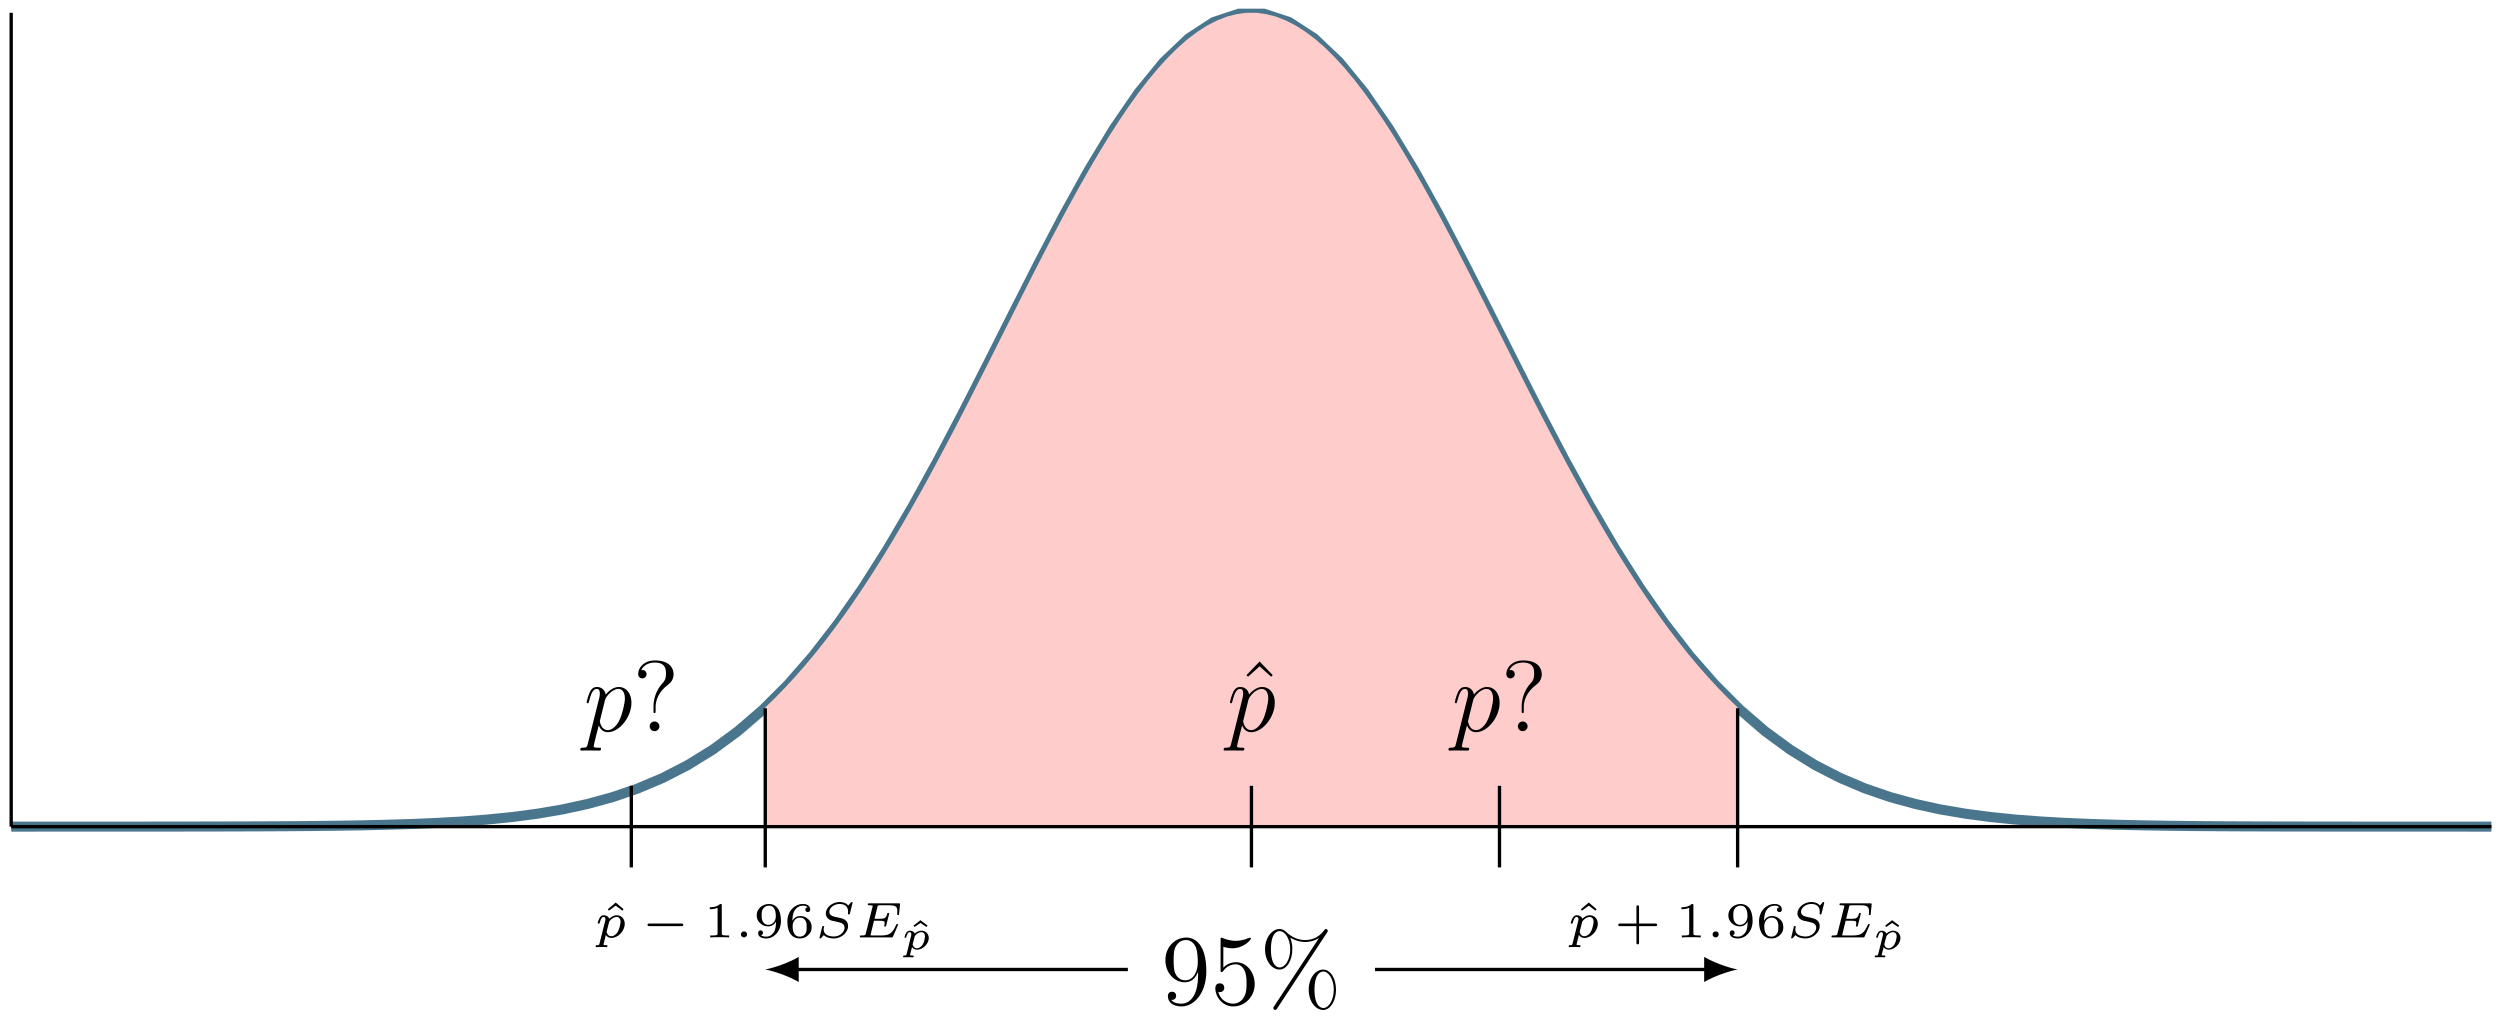
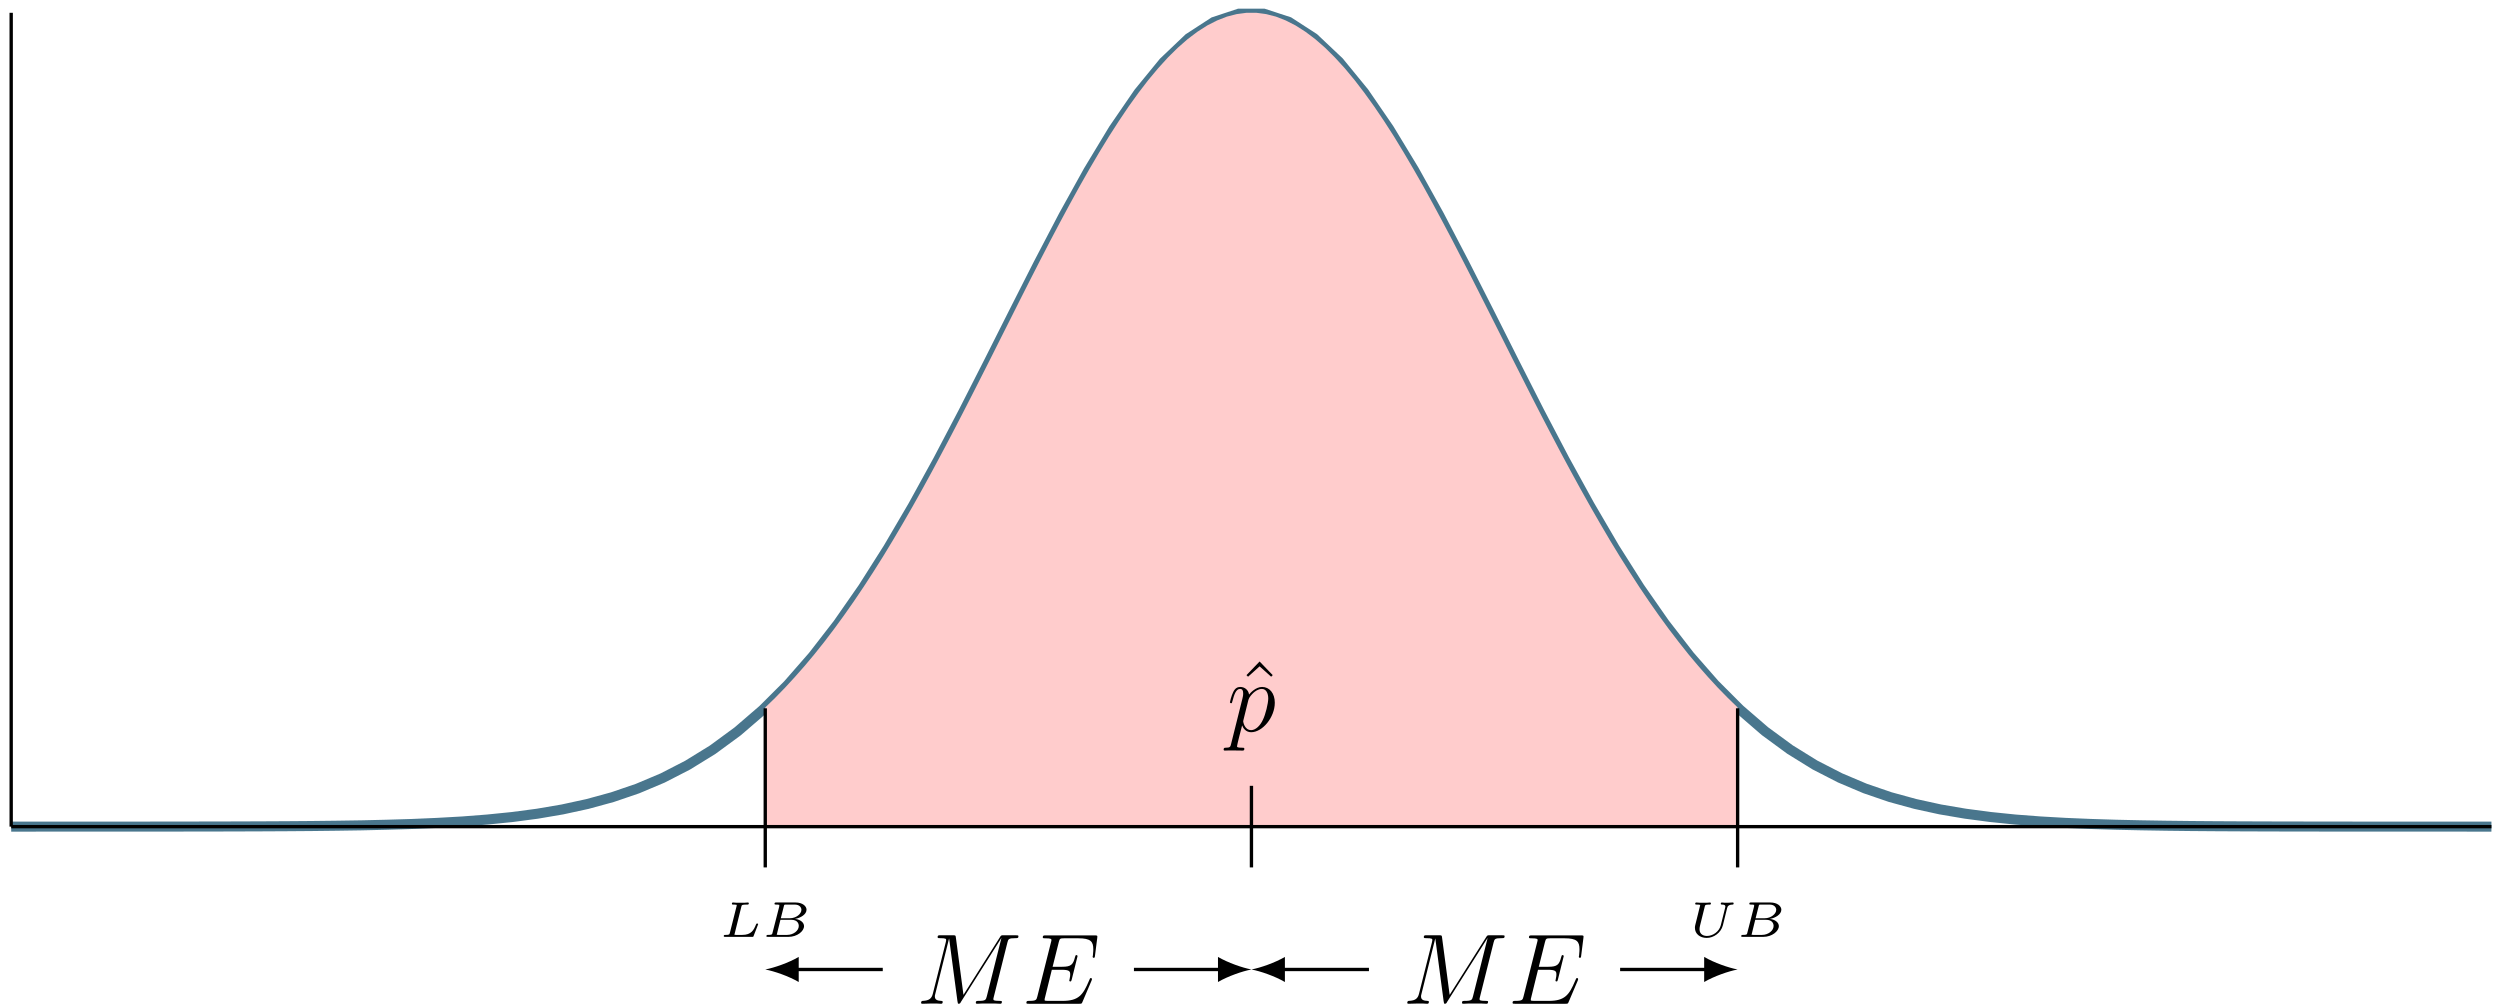
- <svg xmlns="http://www.w3.org/2000/svg" xmlns:xlink="http://www.w3.org/1999/xlink" width="297.68pt" height="120.968pt" viewBox="0 0 297.68 120.968" version="1.1">
+ <svg xmlns="http://www.w3.org/2000/svg" xmlns:xlink="http://www.w3.org/1999/xlink" width="297.68pt" height="120.008pt" viewBox="0 0 297.68 120.008" version="1.1">
  <defs>
    <g>
      <symbol overflow="visible" id="glyph0-0">
        <path style="stroke:none;" d="" />
      </symbol>
      <symbol overflow="visible" id="glyph0-1">
        <path style="stroke:none;" d="M 2.922 -8.297 L 1.359 -6.672 L 1.547 -6.484 L 2.922 -7.719 L 4.297 -6.484 L 4.484 -6.672 Z M 2.922 -8.297 " />
      </symbol>
-       <symbol overflow="visible" id="glyph0-2">
-         <path style="stroke:none;" d="M 4.375 -3.484 C 4.375 -0.656 3.125 -0.078 2.406 -0.078 C 2.109 -0.078 1.484 -0.109 1.188 -0.531 L 1.25 -0.531 C 1.344 -0.5 1.766 -0.578 1.766 -1.016 C 1.766 -1.281 1.594 -1.5 1.281 -1.5 C 0.969 -1.5 0.781 -1.297 0.781 -0.984 C 0.781 -0.25 1.375 0.25 2.422 0.25 C 3.906 0.25 5.359 -1.344 5.359 -3.938 C 5.359 -7.141 4.016 -7.953 2.969 -7.953 C 1.656 -7.953 0.484 -6.844 0.484 -5.266 C 0.484 -3.688 1.609 -2.625 2.797 -2.625 C 3.688 -2.625 4.141 -3.266 4.375 -3.875 Z M 2.844 -2.859 C 2.094 -2.859 1.766 -3.469 1.656 -3.688 C 1.469 -4.141 1.469 -4.719 1.469 -5.266 C 1.469 -5.922 1.469 -6.5 1.781 -7 C 2 -7.312 2.312 -7.656 2.969 -7.656 C 3.641 -7.656 4 -7.062 4.109 -6.797 C 4.344 -6.203 4.344 -5.188 4.344 -5.016 C 4.344 -4 3.891 -2.859 2.844 -2.859 Z M 2.844 -2.859 " />
-       </symbol>
-       <symbol overflow="visible" id="glyph0-3">
-         <path style="stroke:none;" d="M 1.531 -6.844 C 2.047 -6.688 2.469 -6.672 2.594 -6.672 C 3.938 -6.672 4.812 -7.656 4.812 -7.828 C 4.812 -7.875 4.781 -7.938 4.703 -7.938 C 4.688 -7.938 4.656 -7.938 4.547 -7.891 C 3.891 -7.609 3.312 -7.562 3 -7.562 C 2.219 -7.562 1.656 -7.812 1.422 -7.906 C 1.344 -7.938 1.312 -7.938 1.297 -7.938 C 1.203 -7.938 1.203 -7.859 1.203 -7.672 L 1.203 -4.125 C 1.203 -3.906 1.203 -3.844 1.344 -3.844 C 1.406 -3.844 1.422 -3.844 1.547 -4 C 1.875 -4.484 2.438 -4.766 3.031 -4.766 C 3.672 -4.766 3.984 -4.188 4.078 -3.984 C 4.281 -3.516 4.297 -2.922 4.297 -2.469 C 4.297 -2.016 4.297 -1.344 3.953 -0.797 C 3.688 -0.375 3.234 -0.078 2.703 -0.078 C 1.906 -0.078 1.141 -0.609 0.922 -1.484 C 0.984 -1.453 1.047 -1.453 1.109 -1.453 C 1.312 -1.453 1.641 -1.562 1.641 -1.969 C 1.641 -2.312 1.406 -2.5 1.109 -2.5 C 0.891 -2.5 0.578 -2.391 0.578 -1.922 C 0.578 -0.906 1.406 0.25 2.719 0.25 C 4.078 0.25 5.266 -0.891 5.266 -2.406 C 5.266 -3.828 4.297 -5.016 3.047 -5.016 C 2.359 -5.016 1.844 -4.703 1.531 -4.375 Z M 1.531 -6.844 " />
-       </symbol>
-       <symbol overflow="visible" id="glyph0-4">
-         <path style="stroke:none;" d="M 9.094 -1.734 C 9.094 -3.109 8.422 -4.141 7.562 -4.141 C 6.688 -4.141 5.844 -3.156 5.844 -1.75 C 5.844 -0.281 6.703 0.672 7.562 0.672 C 8.422 0.672 9.094 -0.406 9.094 -1.734 Z M 7.578 0.438 C 7.406 0.438 6.531 0.344 6.531 -1.734 C 6.531 -3.844 7.406 -3.906 7.578 -3.906 C 8.234 -3.906 8.828 -2.969 8.828 -1.75 C 8.828 -0.484 8.219 0.438 7.578 0.438 Z M 8.016 -8.531 C 8.094 -8.641 8.109 -8.672 8.109 -8.734 C 8.109 -8.891 8 -8.969 7.906 -8.969 C 7.781 -8.969 7.75 -8.906 7.656 -8.781 C 6.891 -7.75 5.875 -7.656 5.422 -7.656 C 5.188 -7.656 4.156 -7.656 3.188 -8.594 C 2.938 -8.844 2.672 -8.969 2.359 -8.969 C 1.5 -8.969 0.641 -7.969 0.641 -6.562 C 0.641 -5.109 1.5 -4.141 2.359 -4.141 C 3.234 -4.141 3.891 -5.219 3.891 -6.547 C 3.891 -6.891 3.875 -7.344 3.641 -7.938 C 4.406 -7.484 5.078 -7.422 5.422 -7.422 C 5.75 -7.422 6.406 -7.484 7.047 -7.875 L 7.047 -7.859 L 1.719 0.234 C 1.656 0.344 1.625 0.375 1.625 0.438 C 1.625 0.578 1.734 0.672 1.859 0.672 C 1.953 0.672 2.016 0.578 2.078 0.5 Z M 2.375 -4.391 C 2.219 -4.391 1.344 -4.469 1.344 -6.547 C 1.344 -8.656 2.203 -8.719 2.375 -8.719 C 3.031 -8.719 3.641 -7.797 3.641 -6.562 C 3.641 -5.297 3.031 -4.391 2.375 -4.391 Z M 2.375 -4.391 " />
-       </symbol>
-       <symbol overflow="visible" id="glyph0-5">
-         <path style="stroke:none;" d="M 2.719 -2.891 C 2.719 -3.594 3.016 -4.656 4.219 -5.547 C 4.547 -5.797 4.859 -6.172 4.859 -6.797 C 4.859 -7.516 4.359 -8.422 2.641 -8.422 C 1.344 -8.422 0.641 -7.578 0.641 -6.812 C 0.641 -6.391 0.969 -6.281 1.141 -6.281 C 1.344 -6.281 1.641 -6.438 1.641 -6.797 C 1.641 -7.062 1.438 -7.281 1.141 -7.281 C 1.062 -7.281 1.047 -7.281 1.016 -7.266 C 1.281 -7.891 1.969 -8.172 2.609 -8.172 C 3.953 -8.172 3.953 -7.297 3.953 -6.844 C 3.953 -6.141 3.734 -5.922 3.531 -5.703 C 2.719 -4.828 2.469 -3.719 2.469 -2.984 L 2.469 -2.422 C 2.469 -2.203 2.469 -2.156 2.594 -2.156 C 2.719 -2.156 2.719 -2.234 2.719 -2.453 Z M 3.172 -0.578 C 3.172 -0.891 2.906 -1.156 2.594 -1.156 C 2.234 -1.156 2.016 -0.875 2.016 -0.578 C 2.016 -0.234 2.297 0 2.578 0 C 2.922 0 3.172 -0.266 3.172 -0.578 Z M 3.172 -0.578 " />
-       </symbol>
      <symbol overflow="visible" id="glyph1-0">
        <path style="stroke:none;" d="" />
      </symbol>
      <symbol overflow="visible" id="glyph1-1">
        <path style="stroke:none;" d="M 0.516 1.516 C 0.438 1.875 0.375 1.969 -0.109 1.969 C -0.25 1.969 -0.375 1.969 -0.375 2.203 C -0.375 2.219 -0.359 2.312 -0.234 2.312 C -0.078 2.312 0.094 2.297 0.25 2.297 L 0.766 2.297 C 1.016 2.297 1.625 2.312 1.875 2.312 C 1.953 2.312 2.094 2.312 2.094 2.109 C 2.094 1.969 2.016 1.969 1.812 1.969 C 1.25 1.969 1.219 1.891 1.219 1.797 C 1.219 1.656 1.75 -0.406 1.828 -0.688 C 1.953 -0.344 2.281 0.125 2.906 0.125 C 4.25 0.125 5.719 -1.641 5.719 -3.391 C 5.719 -4.5 5.094 -5.266 4.203 -5.266 C 3.438 -5.266 2.781 -4.531 2.656 -4.359 C 2.562 -4.953 2.094 -5.266 1.609 -5.266 C 1.266 -5.266 0.984 -5.109 0.766 -4.656 C 0.547 -4.219 0.375 -3.484 0.375 -3.438 C 0.375 -3.391 0.438 -3.328 0.516 -3.328 C 0.609 -3.328 0.625 -3.344 0.688 -3.625 C 0.875 -4.328 1.094 -5.031 1.578 -5.031 C 1.859 -5.031 1.953 -4.844 1.953 -4.484 C 1.953 -4.203 1.906 -4.078 1.859 -3.859 Z M 2.578 -3.734 C 2.672 -4.062 3 -4.406 3.188 -4.578 C 3.328 -4.703 3.719 -5.031 4.172 -5.031 C 4.703 -5.031 4.938 -4.5 4.938 -3.891 C 4.938 -3.312 4.609 -1.953 4.297 -1.344 C 4 -0.688 3.453 -0.125 2.906 -0.125 C 2.094 -0.125 1.953 -1.141 1.953 -1.188 C 1.953 -1.234 1.984 -1.328 2 -1.391 Z M 2.578 -3.734 " />
      </symbol>
+       <symbol overflow="visible" id="glyph1-2">
+         <path style="stroke:none;" d="M 10.859 -7.297 C 10.969 -7.703 10.984 -7.812 11.828 -7.812 C 12.062 -7.812 12.172 -7.812 12.172 -8.047 C 12.172 -8.156 12.078 -8.156 11.859 -8.156 L 10.422 -8.156 C 10.125 -8.156 10.109 -8.156 9.984 -7.953 L 5.625 -1.062 L 4.719 -7.906 C 4.688 -8.156 4.672 -8.156 4.359 -8.156 L 2.875 -8.156 C 2.656 -8.156 2.547 -8.156 2.547 -7.938 C 2.547 -7.812 2.656 -7.812 2.828 -7.812 C 3.562 -7.812 3.562 -7.719 3.562 -7.594 C 3.562 -7.562 3.562 -7.5 3.516 -7.312 L 1.984 -1.219 C 1.844 -0.641 1.562 -0.375 0.766 -0.344 C 0.734 -0.344 0.578 -0.328 0.578 -0.125 C 0.578 0 0.688 0 0.734 0 C 0.984 0 1.594 -0.031 1.828 -0.031 L 2.406 -0.031 C 2.562 -0.031 2.766 0 2.938 0 C 3.031 0 3.156 0 3.156 -0.234 C 3.156 -0.328 3.031 -0.344 2.984 -0.344 C 2.594 -0.359 2.219 -0.438 2.219 -0.859 C 2.219 -0.984 2.219 -0.984 2.266 -1.156 L 3.906 -7.75 L 3.922 -7.75 L 4.906 -0.328 C 4.953 -0.031 4.953 0 5.062 0 C 5.203 0 5.266 -0.094 5.312 -0.203 L 10.125 -7.812 L 10.141 -7.812 L 8.406 -0.891 C 8.297 -0.469 8.266 -0.344 7.438 -0.344 C 7.203 -0.344 7.094 -0.344 7.094 -0.125 C 7.094 0 7.203 0 7.266 0 C 7.469 0 7.703 -0.031 7.906 -0.031 L 9.328 -0.031 C 9.531 -0.031 9.781 0 9.984 0 C 10.078 0 10.203 0 10.203 -0.234 C 10.203 -0.344 10.094 -0.344 9.922 -0.344 C 9.188 -0.344 9.188 -0.438 9.188 -0.562 C 9.188 -0.578 9.188 -0.656 9.219 -0.75 Z M 10.859 -7.297 " />
+       </symbol>
+       <symbol overflow="visible" id="glyph1-3">
+         <path style="stroke:none;" d="M 8.312 -2.766 C 8.312 -2.812 8.359 -2.891 8.359 -2.938 C 8.359 -3 8.312 -3.062 8.234 -3.062 C 8.188 -3.062 8.156 -3.047 8.125 -3.016 C 8.109 -3 8.109 -2.969 8 -2.734 C 7.297 -1.062 6.781 -0.344 4.859 -0.344 L 3.125 -0.344 C 2.953 -0.344 2.922 -0.344 2.859 -0.359 C 2.719 -0.375 2.719 -0.391 2.719 -0.484 C 2.719 -0.578 2.734 -0.641 2.766 -0.75 L 3.578 -4.047 L 4.766 -4.047 C 5.703 -4.047 5.766 -3.844 5.766 -3.484 C 5.766 -3.375 5.766 -3.266 5.688 -2.906 C 5.672 -2.859 5.656 -2.812 5.656 -2.766 C 5.656 -2.688 5.719 -2.656 5.781 -2.656 C 5.891 -2.656 5.906 -2.734 5.953 -2.906 L 6.641 -5.672 C 6.641 -5.734 6.594 -5.797 6.516 -5.797 C 6.406 -5.797 6.391 -5.75 6.344 -5.578 C 6.109 -4.656 5.875 -4.406 4.812 -4.406 L 3.672 -4.406 L 4.406 -7.344 C 4.516 -7.75 4.547 -7.797 5.031 -7.797 L 6.734 -7.797 C 8.219 -7.797 8.516 -7.406 8.516 -6.484 C 8.516 -6.484 8.516 -6.141 8.469 -5.75 C 8.453 -5.703 8.438 -5.625 8.438 -5.609 C 8.438 -5.516 8.5 -5.469 8.578 -5.469 C 8.656 -5.469 8.703 -5.516 8.719 -5.734 L 8.984 -7.828 C 8.984 -7.859 9 -7.984 9 -8.016 C 9 -8.141 8.891 -8.141 8.672 -8.141 L 2.844 -8.141 C 2.625 -8.141 2.5 -8.141 2.5 -7.922 C 2.5 -7.797 2.578 -7.797 2.781 -7.797 C 3.531 -7.797 3.531 -7.703 3.531 -7.578 C 3.531 -7.516 3.516 -7.469 3.484 -7.344 L 1.859 -0.891 C 1.75 -0.469 1.734 -0.344 0.891 -0.344 C 0.672 -0.344 0.547 -0.344 0.547 -0.125 C 0.547 0 0.625 0 0.859 0 L 6.859 0 C 7.125 0 7.141 -0.016 7.219 -0.203 Z M 8.312 -2.766 " />
+       </symbol>
      <symbol overflow="visible" id="glyph2-0">
        <path style="stroke:none;" d="" />
      </symbol>
      <symbol overflow="visible" id="glyph2-1">
-         <path style="stroke:none;" d="M 1.828 -4.156 L 0.891 -3.359 L 1.016 -3.188 L 1.828 -3.781 L 2.625 -3.188 L 2.766 -3.359 Z M 1.828 -4.156 " />
+         <path style="stroke:none;" d="M 2.594 -3.594 C 2.641 -3.797 2.656 -3.844 3.266 -3.844 C 3.406 -3.844 3.484 -3.844 3.484 -4 C 3.484 -4.016 3.469 -4.094 3.375 -4.094 C 3.234 -4.094 3.078 -4.062 2.938 -4.062 C 2.781 -4.062 2.609 -4.062 2.438 -4.062 C 2.297 -4.062 2.172 -4.062 2.031 -4.062 C 1.891 -4.062 1.734 -4.094 1.594 -4.094 C 1.562 -4.094 1.469 -4.094 1.469 -3.938 C 1.469 -3.844 1.547 -3.844 1.656 -3.844 C 1.766 -3.844 1.922 -3.844 2.047 -3.812 C 2.047 -3.75 2.047 -3.703 2.016 -3.609 L 1.234 -0.5 C 1.172 -0.281 1.172 -0.234 0.719 -0.234 C 0.578 -0.234 0.5 -0.234 0.5 -0.094 C 0.5 0 0.578 0 0.688 0 L 3.859 0 C 4.016 0 4.016 0 4.062 -0.125 C 4.125 -0.266 4.594 -1.469 4.594 -1.5 C 4.594 -1.562 4.547 -1.594 4.469 -1.594 C 4.406 -1.594 4.375 -1.562 4.344 -1.484 C 4.078 -0.812 3.781 -0.234 2.703 -0.234 L 1.969 -0.234 C 1.859 -0.234 1.844 -0.234 1.766 -0.25 Z M 2.594 -3.594 " />
      </symbol>
      <symbol overflow="visible" id="glyph2-2">
-         <path style="stroke:none;" d="M 2.141 -3.797 C 2.141 -3.984 2.125 -3.984 1.938 -3.984 C 1.547 -3.594 0.938 -3.594 0.719 -3.594 L 0.719 -3.359 C 0.875 -3.359 1.281 -3.359 1.641 -3.531 L 1.641 -0.516 C 1.641 -0.312 1.641 -0.234 1.016 -0.234 L 0.766 -0.234 L 0.766 0 C 1.094 -0.031 1.562 -0.031 1.891 -0.031 C 2.219 -0.031 2.688 -0.031 3.016 0 L 3.016 -0.234 L 2.766 -0.234 C 2.141 -0.234 2.141 -0.312 2.141 -0.516 Z M 2.141 -3.797 " />
+         <path style="stroke:none;" d="M 1.25 -0.5 C 1.203 -0.281 1.188 -0.234 0.734 -0.234 C 0.609 -0.234 0.594 -0.234 0.578 -0.219 C 0.547 -0.203 0.516 -0.125 0.516 -0.078 C 0.531 0 0.594 0 0.719 0 L 3.141 0 C 4.188 0 5 -0.672 5 -1.281 C 5 -1.641 4.672 -2.047 3.922 -2.141 C 4.609 -2.25 5.297 -2.688 5.297 -3.234 C 5.297 -3.656 4.828 -4.094 3.984 -4.094 L 1.688 -4.094 C 1.578 -4.094 1.484 -4.094 1.484 -3.938 C 1.484 -3.844 1.578 -3.844 1.688 -3.844 C 1.797 -3.844 1.938 -3.844 2.062 -3.812 C 2.062 -3.75 2.062 -3.703 2.047 -3.609 Z M 2.234 -2.219 L 2.594 -3.641 C 2.641 -3.844 2.641 -3.844 2.891 -3.844 L 3.891 -3.844 C 4.5 -3.844 4.688 -3.469 4.688 -3.219 C 4.688 -2.734 4.062 -2.219 3.328 -2.219 Z M 1.953 -0.234 C 1.844 -0.234 1.828 -0.234 1.75 -0.25 L 2.188 -2.031 L 3.484 -2.031 C 4.25 -2.031 4.375 -1.547 4.375 -1.297 C 4.375 -0.734 3.734 -0.234 2.984 -0.234 Z M 1.953 -0.234 " />
      </symbol>
      <symbol overflow="visible" id="glyph2-3">
-         <path style="stroke:none;" d="M 2.672 -1.891 C 2.672 -1.438 2.641 -0.984 2.422 -0.625 C 2.266 -0.391 1.984 -0.094 1.516 -0.094 C 1.375 -0.094 1.047 -0.109 0.891 -0.266 C 1.078 -0.312 1.125 -0.438 1.125 -0.547 C 1.125 -0.703 1.016 -0.844 0.844 -0.844 C 0.672 -0.844 0.547 -0.719 0.547 -0.531 C 0.547 -0.047 1 0.125 1.516 0.125 C 2.438 0.125 3.266 -0.719 3.266 -1.969 C 3.266 -3.422 2.609 -3.984 1.844 -3.984 C 1.078 -3.984 0.375 -3.422 0.375 -2.641 C 0.375 -2.188 0.547 -1.938 0.766 -1.719 C 1.016 -1.469 1.312 -1.312 1.75 -1.312 C 2.266 -1.312 2.547 -1.656 2.672 -1.891 Z M 1.781 -1.5 C 1.406 -1.5 1.25 -1.688 1.156 -1.812 C 0.984 -2.047 0.969 -2.297 0.969 -2.641 C 0.969 -2.984 0.969 -3.219 1.172 -3.469 C 1.344 -3.672 1.531 -3.781 1.844 -3.781 C 2.656 -3.781 2.656 -2.766 2.656 -2.516 C 2.656 -1.984 2.297 -1.5 1.781 -1.5 Z M 1.781 -1.5 " />
-       </symbol>
-       <symbol overflow="visible" id="glyph2-4">
-         <path style="stroke:none;" d="M 0.969 -1.984 C 0.984 -2.281 1 -2.781 1.203 -3.141 C 1.469 -3.609 1.859 -3.781 2.219 -3.781 C 2.359 -3.781 2.641 -3.766 2.781 -3.594 C 2.562 -3.547 2.516 -3.406 2.516 -3.297 C 2.516 -3.141 2.625 -3.016 2.812 -3.016 C 2.984 -3.016 3.094 -3.125 3.094 -3.312 C 3.094 -3.688 2.828 -3.984 2.219 -3.984 C 1.281 -3.984 0.375 -3.172 0.375 -1.891 C 0.375 -0.438 1.047 0.125 1.844 0.125 C 2.078 0.125 2.484 0.094 2.844 -0.266 C 3.047 -0.453 3.266 -0.688 3.266 -1.219 C 3.266 -1.422 3.25 -1.812 2.891 -2.141 C 2.672 -2.344 2.406 -2.547 1.906 -2.547 C 1.484 -2.547 1.172 -2.328 0.969 -1.984 Z M 1.844 -0.094 C 1 -0.094 1 -1.125 1 -1.359 C 1 -1.859 1.328 -2.359 1.875 -2.359 C 2.188 -2.359 2.359 -2.234 2.5 -2.047 C 2.672 -1.812 2.672 -1.531 2.672 -1.219 C 2.672 -0.812 2.656 -0.609 2.453 -0.359 C 2.312 -0.188 2.125 -0.094 1.844 -0.094 Z M 1.844 -0.094 " />
-       </symbol>
-       <symbol overflow="visible" id="glyph2-5">
-         <path style="stroke:none;" d="M 2.953 -1.344 L 4.891 -1.344 C 4.969 -1.344 5.109 -1.344 5.109 -1.5 C 5.109 -1.656 4.969 -1.656 4.891 -1.656 L 2.953 -1.656 L 2.953 -3.594 C 2.953 -3.672 2.953 -3.828 2.797 -3.828 C 2.641 -3.828 2.641 -3.672 2.641 -3.594 L 2.641 -1.656 L 0.703 -1.656 C 0.625 -1.656 0.469 -1.656 0.469 -1.5 C 0.469 -1.344 0.625 -1.344 0.703 -1.344 L 2.641 -1.344 L 2.641 0.594 C 2.641 0.688 2.641 0.828 2.797 0.828 C 2.953 0.828 2.953 0.688 2.953 0.594 Z M 2.953 -1.344 " />
-       </symbol>
-       <symbol overflow="visible" id="glyph3-0">
-         <path style="stroke:none;" d="" />
-       </symbol>
-       <symbol overflow="visible" id="glyph3-1">
-         <path style="stroke:none;" d="M 0.578 0.719 C 0.531 0.875 0.531 0.922 0.281 0.922 C 0.203 0.922 0.156 0.922 0.141 0.953 C 0.125 0.984 0.109 1.062 0.109 1.078 C 0.109 1.094 0.109 1.156 0.203 1.156 C 0.359 1.156 0.562 1.141 0.734 1.141 C 0.844 1.141 0.953 1.141 1.062 1.141 C 1.172 1.141 1.281 1.156 1.391 1.156 C 1.422 1.156 1.469 1.156 1.484 1.125 C 1.5 1.094 1.531 1.031 1.531 1 C 1.516 0.922 1.453 0.922 1.344 0.922 C 1.203 0.922 1.047 0.922 1.047 0.844 C 1.047 0.812 1.094 0.672 1.109 0.578 L 1.328 -0.297 C 1.469 -0.078 1.688 0.062 1.984 0.062 C 2.781 0.062 3.578 -0.766 3.578 -1.625 C 3.578 -2.25 3.141 -2.641 2.625 -2.641 C 2.141 -2.641 1.766 -2.25 1.734 -2.219 C 1.625 -2.562 1.25 -2.641 1.078 -2.641 C 0.797 -2.641 0.656 -2.438 0.578 -2.312 C 0.438 -2.062 0.359 -1.75 0.359 -1.719 C 0.359 -1.656 0.422 -1.641 0.469 -1.641 C 0.562 -1.641 0.578 -1.672 0.609 -1.766 C 0.734 -2.266 0.875 -2.438 1.062 -2.438 C 1.281 -2.438 1.281 -2.203 1.281 -2.141 C 1.281 -2.031 1.266 -2.016 1.25 -1.969 Z M 1.703 -1.797 C 1.734 -1.906 1.734 -1.922 1.844 -2.031 C 2.031 -2.25 2.328 -2.438 2.609 -2.438 C 2.891 -2.438 3.078 -2.219 3.078 -1.859 C 3.078 -1.656 2.953 -0.984 2.719 -0.625 C 2.516 -0.312 2.234 -0.141 1.984 -0.141 C 1.531 -0.141 1.422 -0.609 1.422 -0.656 C 1.422 -0.688 1.438 -0.719 1.438 -0.734 Z M 1.703 -1.797 " />
-       </symbol>
-       <symbol overflow="visible" id="glyph3-2">
-         <path style="stroke:none;" d="M 1.5 -0.359 C 1.5 -0.578 1.328 -0.719 1.141 -0.719 C 0.922 -0.719 0.766 -0.547 0.766 -0.359 C 0.766 -0.156 0.938 0 1.141 0 C 1.328 0 1.5 -0.172 1.5 -0.359 Z M 1.5 -0.359 " />
-       </symbol>
-       <symbol overflow="visible" id="glyph3-3">
-         <path style="stroke:none;" d="M 4.469 -4.047 C 4.484 -4.109 4.484 -4.125 4.484 -4.125 C 4.484 -4.141 4.484 -4.219 4.406 -4.219 C 4.344 -4.219 4.344 -4.203 4.266 -4.125 C 4.203 -4.047 4.062 -3.906 3.969 -3.797 C 3.719 -4.109 3.312 -4.219 2.953 -4.219 C 2.062 -4.219 1.297 -3.547 1.297 -2.859 C 1.297 -2.578 1.438 -2.375 1.531 -2.281 C 1.766 -2.047 1.938 -2 2.375 -1.922 C 2.5 -1.891 2.969 -1.781 3.016 -1.766 C 3.281 -1.703 3.531 -1.5 3.531 -1.156 C 3.531 -0.656 2.984 -0.109 2.281 -0.109 C 1.969 -0.109 1.047 -0.172 1.047 -0.953 C 1.047 -0.953 1.047 -1.078 1.078 -1.219 C 1.094 -1.25 1.094 -1.25 1.094 -1.266 C 1.094 -1.344 1.031 -1.359 0.984 -1.359 C 0.922 -1.359 0.891 -1.359 0.859 -1.234 L 0.547 0.047 C 0.547 0.047 0.562 0.125 0.641 0.125 C 0.672 0.125 0.688 0.125 0.766 0.047 C 0.766 0.031 1.047 -0.266 1.062 -0.281 C 1.375 0.062 1.953 0.125 2.266 0.125 C 3.203 0.125 3.953 -0.641 3.953 -1.344 C 3.953 -1.672 3.797 -1.891 3.734 -1.953 C 3.484 -2.203 3.344 -2.234 2.906 -2.344 C 2.703 -2.375 2.422 -2.438 2.266 -2.484 C 1.938 -2.562 1.719 -2.766 1.719 -3.047 C 1.719 -3.516 2.266 -3.984 2.938 -3.984 C 3.469 -3.984 3.953 -3.766 3.953 -3.062 C 3.953 -2.953 3.938 -2.828 3.938 -2.812 C 3.938 -2.734 4.031 -2.734 4.047 -2.734 C 4.141 -2.734 4.141 -2.766 4.172 -2.859 Z M 4.469 -4.047 " />
-       </symbol>
-       <symbol overflow="visible" id="glyph3-4">
-         <path style="stroke:none;" d="M 2.203 -1.984 L 2.906 -1.984 C 3.453 -1.984 3.469 -1.891 3.469 -1.703 C 3.469 -1.562 3.453 -1.484 3.422 -1.375 C 3.422 -1.359 3.422 -1.281 3.531 -1.281 C 3.609 -1.281 3.625 -1.312 3.656 -1.422 L 4.016 -2.844 C 4.016 -2.844 4 -2.922 3.891 -2.922 C 3.812 -2.922 3.797 -2.891 3.781 -2.812 C 3.641 -2.312 3.484 -2.219 2.922 -2.219 L 2.266 -2.219 L 2.609 -3.625 C 2.656 -3.812 2.656 -3.828 2.922 -3.828 L 3.953 -3.828 C 4.75 -3.828 4.984 -3.688 4.984 -3.109 C 4.984 -3 4.969 -2.859 4.969 -2.766 C 4.969 -2.656 5.047 -2.656 5.078 -2.656 C 5.172 -2.656 5.188 -2.703 5.188 -2.812 L 5.297 -3.875 C 5.312 -4.062 5.266 -4.062 5.125 -4.062 L 1.656 -4.062 C 1.547 -4.062 1.469 -4.062 1.469 -3.906 C 1.469 -3.828 1.547 -3.828 1.656 -3.828 C 1.766 -3.828 1.922 -3.828 2.047 -3.781 C 2.047 -3.719 2.047 -3.688 2.016 -3.594 L 1.234 -0.5 C 1.188 -0.281 1.172 -0.234 0.719 -0.234 C 0.594 -0.234 0.516 -0.234 0.516 -0.094 C 0.516 0 0.594 0 0.688 0 L 4.25 0 C 4.375 0 4.375 0 4.406 -0.016 C 4.422 -0.031 4.422 -0.047 4.469 -0.125 C 4.531 -0.281 5.078 -1.469 5.078 -1.516 C 5.078 -1.594 4.984 -1.594 4.969 -1.594 C 4.891 -1.594 4.875 -1.578 4.812 -1.438 C 4.406 -0.547 4.094 -0.234 3.062 -0.234 L 1.969 -0.234 C 1.859 -0.234 1.844 -0.234 1.781 -0.25 Z M 2.203 -1.984 " />
-       </symbol>
-       <symbol overflow="visible" id="glyph4-0">
-         <path style="stroke:none;" d="" />
-       </symbol>
-       <symbol overflow="visible" id="glyph4-1">
-         <path style="stroke:none;" d="M 4.766 -1.344 C 4.859 -1.344 5.016 -1.344 5.016 -1.5 C 5.016 -1.656 4.859 -1.656 4.766 -1.656 L 1 -1.656 C 0.891 -1.656 0.75 -1.656 0.75 -1.5 C 0.75 -1.344 0.891 -1.344 1 -1.344 Z M 4.766 -1.344 " />
-       </symbol>
-       <symbol overflow="visible" id="glyph5-0">
-         <path style="stroke:none;" d="" />
-       </symbol>
-       <symbol overflow="visible" id="glyph5-1">
-         <path style="stroke:none;" d="M 1.688 -3.453 L 0.859 -2.812 L 0.984 -2.641 L 1.688 -3.125 L 2.406 -2.641 L 2.531 -2.812 Z M 1.688 -3.453 " />
-       </symbol>
-       <symbol overflow="visible" id="glyph6-0">
-         <path style="stroke:none;" d="" />
-       </symbol>
-       <symbol overflow="visible" id="glyph6-1">
-         <path style="stroke:none;" d="M 0.703 0.578 C 0.656 0.719 0.656 0.75 0.438 0.75 C 0.359 0.75 0.281 0.75 0.281 0.875 C 0.281 0.938 0.312 0.969 0.359 0.969 C 0.422 0.969 0.516 0.953 0.594 0.953 C 0.672 0.953 0.766 0.953 0.844 0.953 C 0.953 0.953 1.047 0.953 1.141 0.953 C 1.219 0.953 1.328 0.969 1.422 0.969 C 1.484 0.969 1.547 0.938 1.547 0.828 C 1.547 0.75 1.453 0.75 1.391 0.75 C 1.219 0.75 1.109 0.75 1.109 0.688 C 1.109 0.656 1.188 0.344 1.344 -0.25 C 1.469 -0.078 1.672 0.062 1.938 0.062 C 2.641 0.062 3.344 -0.641 3.344 -1.328 C 3.344 -1.828 2.969 -2.203 2.469 -2.203 C 2.078 -2.203 1.781 -1.953 1.672 -1.859 C 1.578 -2.125 1.281 -2.203 1.094 -2.203 C 0.922 -2.203 0.766 -2.125 0.641 -1.922 C 0.516 -1.719 0.453 -1.453 0.453 -1.438 C 0.453 -1.359 0.531 -1.359 0.562 -1.359 C 0.641 -1.359 0.656 -1.391 0.672 -1.469 C 0.734 -1.672 0.828 -2.031 1.062 -2.031 C 1.234 -2.031 1.266 -1.875 1.266 -1.766 C 1.266 -1.703 1.266 -1.688 1.25 -1.641 Z M 1.656 -1.484 C 1.672 -1.562 1.672 -1.578 1.766 -1.672 C 1.953 -1.891 2.219 -2.031 2.453 -2.031 C 2.656 -2.031 2.891 -1.906 2.891 -1.531 C 2.891 -1.312 2.781 -0.828 2.641 -0.594 C 2.422 -0.219 2.125 -0.109 1.938 -0.109 C 1.531 -0.109 1.422 -0.516 1.422 -0.562 C 1.422 -0.578 1.438 -0.609 1.438 -0.641 Z M 1.656 -1.484 " />
+         <path style="stroke:none;" d="M 4.484 -3.406 C 4.547 -3.656 4.656 -3.828 5.141 -3.844 C 5.219 -3.844 5.266 -3.891 5.266 -3.984 C 5.266 -4.047 5.234 -4.094 5.172 -4.094 C 5.031 -4.094 4.672 -4.062 4.531 -4.062 L 4.203 -4.062 C 4.094 -4.062 3.969 -4.094 3.875 -4.094 C 3.766 -4.094 3.734 -4.016 3.734 -3.938 C 3.734 -3.844 3.844 -3.844 3.891 -3.844 C 4.172 -3.844 4.281 -3.766 4.281 -3.609 C 4.281 -3.594 4.281 -3.547 4.266 -3.516 L 3.734 -1.375 C 3.547 -0.641 2.812 -0.109 2.094 -0.109 C 1.734 -0.109 1.203 -0.25 1.203 -0.922 C 1.203 -1.062 1.234 -1.203 1.266 -1.344 L 1.828 -3.609 C 1.875 -3.797 1.891 -3.844 2.375 -3.844 C 2.484 -3.844 2.562 -3.844 2.562 -3.984 C 2.562 -4.047 2.516 -4.094 2.453 -4.094 C 2.328 -4.094 2.188 -4.062 2.062 -4.062 C 1.922 -4.062 1.797 -4.062 1.656 -4.062 C 1.516 -4.062 1.375 -4.062 1.25 -4.062 C 1.109 -4.062 0.969 -4.094 0.828 -4.094 C 0.797 -4.094 0.688 -4.094 0.688 -3.938 C 0.688 -3.844 0.781 -3.844 0.891 -3.844 C 1 -3.844 1.156 -3.844 1.281 -3.812 L 1.266 -3.688 C 1.25 -3.625 1.203 -3.406 1.156 -3.266 L 1.031 -2.75 L 0.688 -1.375 C 0.656 -1.234 0.656 -1.156 0.656 -1.078 C 0.656 -0.359 1.25 0.125 2.062 0.125 C 2.875 0.125 3.75 -0.469 3.984 -1.375 Z M 4.484 -3.406 " />
      </symbol>
    </g>
    <clipPath id="clip1">
      <path d="M 0 0 L 297.68 0 L 297.68 116 L 0 116 Z M 0 0 " />
    </clipPath>
    <clipPath id="clip2">
-       <path d="M 134 106 L 164 106 L 164 120.969 L 134 120.969 Z M 134 106 " />
+       <path d="M 105 107 L 136 107 L 136 120.008 L 105 120.008 Z M 105 107 " />
    </clipPath>
    <clipPath id="clip3">
-       <path d="M 138 110 L 160 110 L 160 120.969 L 138 120.969 Z M 138 110 " />
+       <path d="M 163 107 L 193 107 L 193 120.008 L 163 120.008 Z M 163 107 " />
    </clipPath>
  </defs>
  <g id="surface1">
    <g clip-path="url(#clip1)" clip-rule="nonzero">
      <path style="fill:none;stroke-width:1.196;stroke-linecap:butt;stroke-linejoin:miter;stroke:rgb(28.432%,46.469%,55.099%);stroke-opacity:1;stroke-miterlimit:10;" d="M 0 -0.002 L 2.984 0.002 L 14.914 0.002 L 20.883 0.01 L 23.863 0.014 L 26.848 0.022 L 29.832 0.033 L 32.813 0.049 L 35.797 0.072 L 38.781 0.108 L 41.762 0.154 L 44.746 0.225 L 47.73 0.315 L 50.715 0.444 L 53.695 0.611 L 56.68 0.842 L 59.664 1.143 L 62.645 1.537 L 65.629 2.045 L 68.613 2.694 L 71.594 3.51 L 74.578 4.529 L 77.563 5.787 L 80.543 7.319 L 83.527 9.158 L 86.512 11.35 L 89.492 13.916 L 92.477 16.893 L 95.461 20.307 L 98.441 24.151 L 101.426 28.436 L 104.41 33.139 L 107.391 38.225 L 110.375 43.654 L 113.359 49.342 L 116.34 55.197 L 119.324 61.127 L 122.309 67.014 L 125.293 72.721 L 128.273 78.1 L 131.258 83.041 L 134.242 87.385 L 137.223 91.029 L 140.207 93.869 L 143.191 95.807 L 146.172 96.795 L 149.156 96.795 L 152.141 95.819 L 155.121 93.889 L 158.106 91.069 L 161.09 87.424 L 164.07 83.08 L 167.055 78.158 L 170.039 72.779 L 173.02 67.069 L 176.004 61.197 L 178.988 55.264 L 181.969 49.401 L 184.953 43.713 L 187.938 38.283 L 190.918 33.186 L 193.902 28.475 L 196.887 24.19 L 199.867 20.342 L 202.852 16.932 L 205.836 13.947 L 208.82 11.369 L 211.801 9.182 L 214.785 7.334 L 217.77 5.803 L 220.75 4.541 L 223.734 3.518 L 226.719 2.701 L 229.699 2.049 L 232.684 1.541 L 235.668 1.147 L 238.648 0.842 L 241.633 0.615 L 244.617 0.444 L 247.598 0.319 L 250.582 0.225 L 253.566 0.158 L 256.547 0.108 L 259.531 0.072 L 262.516 0.049 L 265.496 0.033 L 268.481 0.022 L 271.465 0.014 L 274.445 0.01 L 280.414 0.002 L 292.348 0.002 L 295.328 -0.002 " transform="matrix(1,0,0,-1,1.332,98.42789)" />
    </g>
    <path style=" stroke:none;fill-rule:nonzero;fill:rgb(100%,79.999%,79.999%);fill-opacity:1;" d="M 91.121 84.238 L 92.289 83.105 L 93.461 81.902 L 94.629 80.633 L 95.801 79.305 L 96.969 77.91 L 98.137 76.445 L 99.309 74.906 L 100.477 73.305 L 101.645 71.641 L 102.816 69.906 L 103.984 68.109 L 105.156 66.25 L 106.324 64.324 L 107.492 62.344 L 108.664 60.309 L 109.832 58.227 L 111.004 56.082 L 112.172 53.902 L 113.34 51.691 L 114.512 49.434 L 115.68 47.156 L 116.848 44.859 L 118.02 42.543 L 119.188 40.215 L 120.359 37.891 L 121.527 35.566 L 122.695 33.258 L 123.867 30.969 L 125.035 28.711 L 126.207 26.492 L 127.375 24.32 L 128.543 22.199 L 129.715 20.137 L 130.883 18.148 L 132.051 16.238 L 133.223 14.414 L 134.391 12.68 L 135.562 11.051 L 136.73 9.531 L 137.898 8.133 L 139.07 6.844 L 140.238 5.691 L 141.41 4.664 L 142.578 3.781 L 143.746 3.035 L 144.918 2.438 L 146.086 1.98 L 147.254 1.68 L 148.426 1.523 L 149.594 1.523 L 150.766 1.68 L 151.934 1.98 L 153.102 2.438 L 154.273 3.035 L 155.441 3.781 L 156.613 4.664 L 157.781 5.684 L 158.949 6.844 L 160.121 8.125 L 161.289 9.531 L 162.457 11.051 L 163.629 12.68 L 164.797 14.406 L 165.969 16.227 L 167.137 18.148 L 168.305 20.137 L 169.477 22.188 L 170.645 24.312 L 171.816 26.492 L 172.984 28.703 L 174.152 30.969 L 175.324 33.258 L 176.492 35.566 L 177.66 37.879 L 178.832 40.207 L 180 42.535 L 181.172 44.848 L 182.34 47.156 L 183.508 49.434 L 184.68 51.684 L 185.848 53.902 L 187.02 56.082 L 188.188 58.215 L 189.355 60.297 L 190.527 62.336 L 191.695 64.324 L 192.863 66.242 L 194.035 68.102 L 195.203 69.906 L 196.375 71.641 L 197.543 73.305 L 198.711 74.906 L 199.883 76.438 L 201.051 77.91 L 202.223 79.305 L 203.391 80.633 L 204.559 81.902 L 205.73 83.098 L 206.898 84.23 L 206.898 98.43 L 91.121 98.43 Z M 91.121 84.238 " />
    <path style="fill:none;stroke-width:0.399;stroke-linecap:butt;stroke-linejoin:miter;stroke:rgb(0%,0%,0%);stroke-opacity:1;stroke-miterlimit:10;" d="M 147.68 -4.857 L 147.68 4.858 " transform="matrix(1,0,0,-1,1.332,98.42789)" />
    <path style="fill:none;stroke-width:0.399;stroke-linecap:butt;stroke-linejoin:miter;stroke:rgb(0%,0%,0%);stroke-opacity:1;stroke-miterlimit:10;" d="M 147.68 4.858 L 147.68 4.858 " transform="matrix(1,0,0,-1,1.332,98.42789)" />
    <g style="fill:rgb(0%,0%,0%);fill-opacity:1;">
      <use xlink:href="#glyph0-1" x="147.061" y="87.062" />
    </g>
    <g style="fill:rgb(0%,0%,0%);fill-opacity:1;">
      <use xlink:href="#glyph1-1" x="146.074" y="87.062" />
    </g>
    <path style="fill:none;stroke-width:0.399;stroke-linecap:butt;stroke-linejoin:miter;stroke:rgb(0%,0%,0%);stroke-opacity:1;stroke-miterlimit:10;" d="M 205.57 -4.857 L 205.57 14.088 " transform="matrix(1,0,0,-1,1.332,98.42789)" />
    <path style="fill:none;stroke-width:0.399;stroke-linecap:butt;stroke-linejoin:miter;stroke:rgb(0%,0%,0%);stroke-opacity:1;stroke-miterlimit:10;" d="M 89.789 -4.857 L 89.789 14.088 " transform="matrix(1,0,0,-1,1.332,98.42789)" />
    <path style="fill:none;stroke-width:0.399;stroke-linecap:butt;stroke-linejoin:miter;stroke:rgb(0%,0%,0%);stroke-opacity:1;stroke-miterlimit:10;" d="M 89.789 -4.857 L 89.789 -4.857 " transform="matrix(1,0,0,-1,1.332,98.42789)" />
    <g style="fill:rgb(0%,0%,0%);fill-opacity:1;">
-       <use xlink:href="#glyph2-1" x="71.486" y="111.621" />
-     </g>
-     <g style="fill:rgb(0%,0%,0%);fill-opacity:1;">
-       <use xlink:href="#glyph3-1" x="70.811" y="111.621" />
-     </g>
-     <g style="fill:rgb(0%,0%,0%);fill-opacity:1;">
-       <use xlink:href="#glyph4-1" x="76.349" y="111.621" />
-     </g>
-     <g style="fill:rgb(0%,0%,0%);fill-opacity:1;">
-       <use xlink:href="#glyph2-2" x="83.803" y="111.621" />
-     </g>
-     <g style="fill:rgb(0%,0%,0%);fill-opacity:1;">
-       <use xlink:href="#glyph3-2" x="87.456" y="111.621" />
-     </g>
-     <g style="fill:rgb(0%,0%,0%);fill-opacity:1;">
-       <use xlink:href="#glyph2-3" x="89.725" y="111.621" />
-       <use xlink:href="#glyph2-4" x="93.378" y="111.621" />
-     </g>
-     <g style="fill:rgb(0%,0%,0%);fill-opacity:1;">
-       <use xlink:href="#glyph3-3" x="97.031" y="111.621" />
-     </g>
-     <g style="fill:rgb(0%,0%,0%);fill-opacity:1;">
-       <use xlink:href="#glyph3-4" x="101.865" y="111.621" />
-     </g>
-     <g style="fill:rgb(0%,0%,0%);fill-opacity:1;">
-       <use xlink:href="#glyph5-1" x="107.915" y="113.022" />
-     </g>
-     <g style="fill:rgb(0%,0%,0%);fill-opacity:1;">
-       <use xlink:href="#glyph6-1" x="107.249" y="113.022" />
+       <use xlink:href="#glyph2-1" x="85.679" y="111.555" />
+       <use xlink:href="#glyph2-2" x="90.738" y="111.555" />
    </g>
    <path style="fill:none;stroke-width:0.399;stroke-linecap:butt;stroke-linejoin:miter;stroke:rgb(0%,0%,0%);stroke-opacity:1;stroke-miterlimit:10;" d="M 205.57 -4.857 L 205.57 -4.857 " transform="matrix(1,0,0,-1,1.332,98.42789)" />
    <g style="fill:rgb(0%,0%,0%);fill-opacity:1;">
-       <use xlink:href="#glyph2-1" x="187.349" y="111.621" />
+       <use xlink:href="#glyph2-3" x="201.162" y="111.555" />
    </g>
    <g style="fill:rgb(0%,0%,0%);fill-opacity:1;">
-       <use xlink:href="#glyph3-1" x="186.674" y="111.621" />
+       <use xlink:href="#glyph2-2" x="206.811" y="111.555" />
+     </g>
+     <path style="fill:none;stroke-width:0.399;stroke-linecap:butt;stroke-linejoin:miter;stroke:rgb(0%,0%,0%);stroke-opacity:1;stroke-miterlimit:10;" d="M 93.375 -17.01 L 144.094 -17.01 " transform="matrix(1,0,0,-1,1.332,98.42789)" />
+     <path style=" stroke:none;fill-rule:nonzero;fill:rgb(0%,0%,0%);fill-opacity:1;" d="M 91.121 115.438 C 92.184 115.637 93.91 116.234 95.105 116.93 L 95.105 113.941 C 93.91 114.641 92.184 115.238 91.121 115.438 " />
+     <path style=" stroke:none;fill-rule:nonzero;fill:rgb(0%,0%,0%);fill-opacity:1;" d="M 149.012 115.438 C 147.949 115.238 146.223 114.641 145.027 113.941 L 145.027 116.93 C 146.223 116.234 147.949 115.637 149.012 115.438 " />
+     <g clip-path="url(#clip2)" clip-rule="nonzero">
+       <path style=" stroke:none;fill-rule:nonzero;fill:rgb(100%,100%,100%);fill-opacity:1;" d="M 105.113 123.508 L 135.02 123.508 L 135.02 107.367 L 105.113 107.367 Z M 105.113 123.508 " />
    </g>
    <g style="fill:rgb(0%,0%,0%);fill-opacity:1;">
-       <use xlink:href="#glyph2-5" x="192.212" y="111.621" />
+       <use xlink:href="#glyph1-2" x="109.096" y="119.521" />
    </g>
    <g style="fill:rgb(0%,0%,0%);fill-opacity:1;">
-       <use xlink:href="#glyph2-2" x="199.494" y="111.621" />
+       <use xlink:href="#glyph1-3" x="121.665" y="119.521" />
+     </g>
+     <path style="fill:none;stroke-width:0.399;stroke-linecap:butt;stroke-linejoin:miter;stroke:rgb(0%,0%,0%);stroke-opacity:1;stroke-miterlimit:10;" d="M 151.266 -17.01 L 201.984 -17.01 " transform="matrix(1,0,0,-1,1.332,98.42789)" />
+     <path style=" stroke:none;fill-rule:nonzero;fill:rgb(0%,0%,0%);fill-opacity:1;" d="M 149.012 115.438 C 150.074 115.637 151.801 116.234 152.996 116.93 L 152.996 113.941 C 151.801 114.641 150.074 115.238 149.012 115.438 " />
+     <path style=" stroke:none;fill-rule:nonzero;fill:rgb(0%,0%,0%);fill-opacity:1;" d="M 206.902 115.438 C 205.84 115.238 204.113 114.641 202.918 113.941 L 202.918 116.93 C 204.113 116.234 205.84 115.637 206.902 115.438 " />
+     <g clip-path="url(#clip3)" clip-rule="nonzero">
+       <path style=" stroke:none;fill-rule:nonzero;fill:rgb(100%,100%,100%);fill-opacity:1;" d="M 163.004 123.508 L 192.91 123.508 L 192.91 107.367 L 163.004 107.367 Z M 163.004 123.508 " />
    </g>
    <g style="fill:rgb(0%,0%,0%);fill-opacity:1;">
-       <use xlink:href="#glyph3-2" x="203.152" y="111.621" />
+       <use xlink:href="#glyph1-2" x="166.987" y="119.521" />
    </g>
    <g style="fill:rgb(0%,0%,0%);fill-opacity:1;">
-       <use xlink:href="#glyph2-3" x="205.422" y="111.621" />
-       <use xlink:href="#glyph2-4" x="209.075" y="111.621" />
-     </g>
-     <g style="fill:rgb(0%,0%,0%);fill-opacity:1;">
-       <use xlink:href="#glyph3-3" x="212.728" y="111.621" />
-     </g>
-     <g style="fill:rgb(0%,0%,0%);fill-opacity:1;">
-       <use xlink:href="#glyph3-4" x="217.562" y="111.621" />
-     </g>
-     <g style="fill:rgb(0%,0%,0%);fill-opacity:1;">
-       <use xlink:href="#glyph5-1" x="223.612" y="113.022" />
-     </g>
-     <g style="fill:rgb(0%,0%,0%);fill-opacity:1;">
-       <use xlink:href="#glyph6-1" x="222.946" y="113.022" />
-     </g>
-     <path style="fill:none;stroke-width:0.399;stroke-linecap:butt;stroke-linejoin:miter;stroke:rgb(0%,0%,0%);stroke-opacity:1;stroke-miterlimit:10;" d="M 93.375 -17.01 L 201.984 -17.01 " transform="matrix(1,0,0,-1,1.332,98.42789)" />
-     <path style=" stroke:none;fill-rule:nonzero;fill:rgb(0%,0%,0%);fill-opacity:1;" d="M 91.121 115.438 C 92.184 115.637 93.91 116.234 95.105 116.93 L 95.105 113.941 C 93.91 114.641 92.184 115.238 91.121 115.438 " />
-     <path style=" stroke:none;fill-rule:nonzero;fill:rgb(0%,0%,0%);fill-opacity:1;" d="M 206.902 115.438 C 205.84 115.238 204.113 114.641 202.918 113.941 L 202.918 116.93 C 204.113 116.234 205.84 115.637 206.902 115.438 " />
-     <g clip-path="url(#clip2)" clip-rule="nonzero">
-       <path style=" stroke:none;fill-rule:nonzero;fill:rgb(100%,100%,100%);fill-opacity:1;" d="M 134.297 124.238 L 163.727 124.238 L 163.727 106.637 L 134.297 106.637 Z M 134.297 124.238 " />
-     </g>
-     <g clip-path="url(#clip3)" clip-rule="nonzero">
-       <g style="fill:rgb(0%,0%,0%);fill-opacity:1;">
-         <use xlink:href="#glyph0-2" x="138.281" y="119.588" />
-         <use xlink:href="#glyph0-3" x="144.134" y="119.588" />
-         <use xlink:href="#glyph0-4" x="149.988" y="119.588" />
-       </g>
-     </g>
-     <path style="fill:none;stroke-width:0.399;stroke-linecap:butt;stroke-linejoin:miter;stroke:rgb(0%,0%,0%);stroke-opacity:1;stroke-miterlimit:10;" d="M 177.215 -4.857 L 177.215 4.858 " transform="matrix(1,0,0,-1,1.332,98.42789)" />
-     <path style="fill:none;stroke-width:0.399;stroke-linecap:butt;stroke-linejoin:miter;stroke:rgb(0%,0%,0%);stroke-opacity:1;stroke-miterlimit:10;" d="M 177.215 4.858 L 177.215 4.858 " transform="matrix(1,0,0,-1,1.332,98.42789)" />
-     <g style="fill:rgb(0%,0%,0%);fill-opacity:1;">
-       <use xlink:href="#glyph1-1" x="172.846" y="87.062" />
-     </g>
-     <g style="fill:rgb(0%,0%,0%);fill-opacity:1;">
-       <use xlink:href="#glyph0-5" x="178.722" y="87.062" />
-     </g>
-     <path style="fill:none;stroke-width:0.399;stroke-linecap:butt;stroke-linejoin:miter;stroke:rgb(0%,0%,0%);stroke-opacity:1;stroke-miterlimit:10;" d="M 73.84 -4.857 L 73.84 4.858 " transform="matrix(1,0,0,-1,1.332,98.42789)" />
-     <path style="fill:none;stroke-width:0.399;stroke-linecap:butt;stroke-linejoin:miter;stroke:rgb(0%,0%,0%);stroke-opacity:1;stroke-miterlimit:10;" d="M 73.84 4.858 L 73.84 4.858 " transform="matrix(1,0,0,-1,1.332,98.42789)" />
-     <g style="fill:rgb(0%,0%,0%);fill-opacity:1;">
-       <use xlink:href="#glyph1-1" x="69.47" y="87.062" />
-     </g>
-     <g style="fill:rgb(0%,0%,0%);fill-opacity:1;">
-       <use xlink:href="#glyph0-5" x="75.346" y="87.062" />
+       <use xlink:href="#glyph1-3" x="179.556" y="119.521" />
    </g>
    <path style="fill:none;stroke-width:0.399;stroke-linecap:butt;stroke-linejoin:miter;stroke:rgb(0%,0%,0%);stroke-opacity:1;stroke-miterlimit:10;" d="M 0 -0.002 L 295.328 -0.002 " transform="matrix(1,0,0,-1,1.332,98.42789)" />
    <path style="fill:none;stroke-width:0.399;stroke-linecap:butt;stroke-linejoin:miter;stroke:rgb(0%,0%,0%);stroke-opacity:1;stroke-miterlimit:10;" d="M 0 -0.002 L 0 96.904 " transform="matrix(1,0,0,-1,1.332,98.42789)" />
  </g>
</svg>
